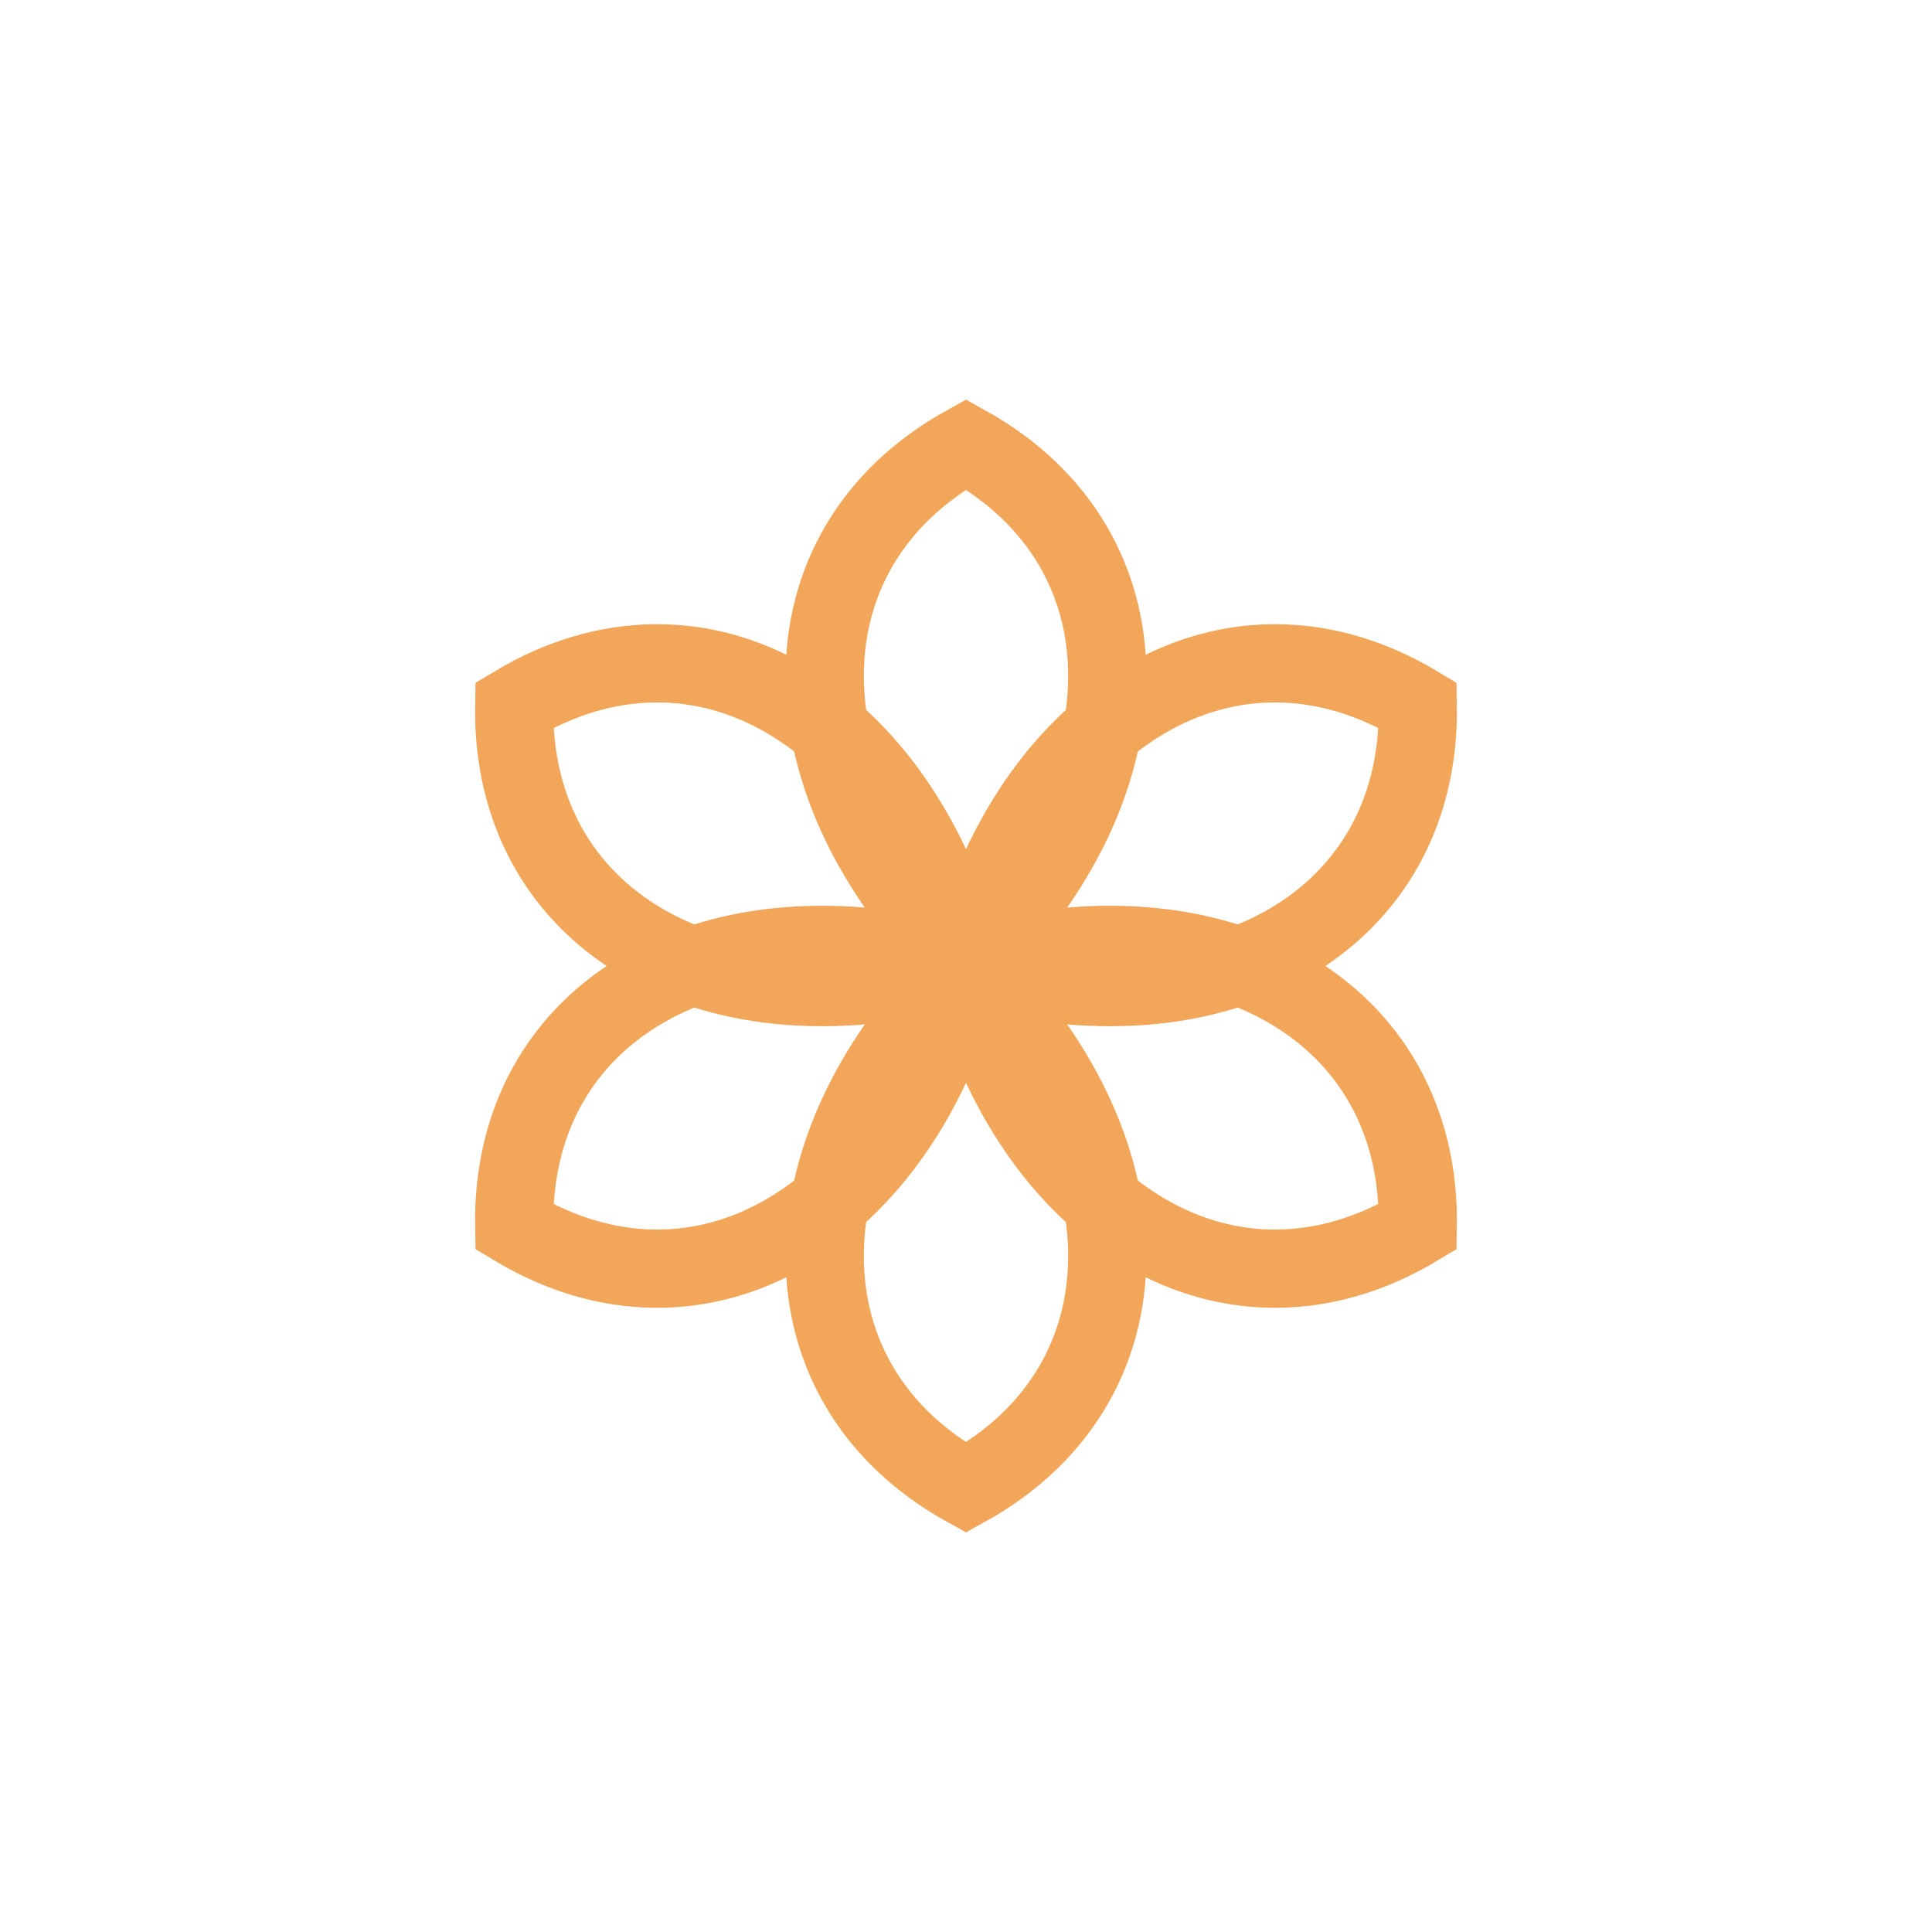
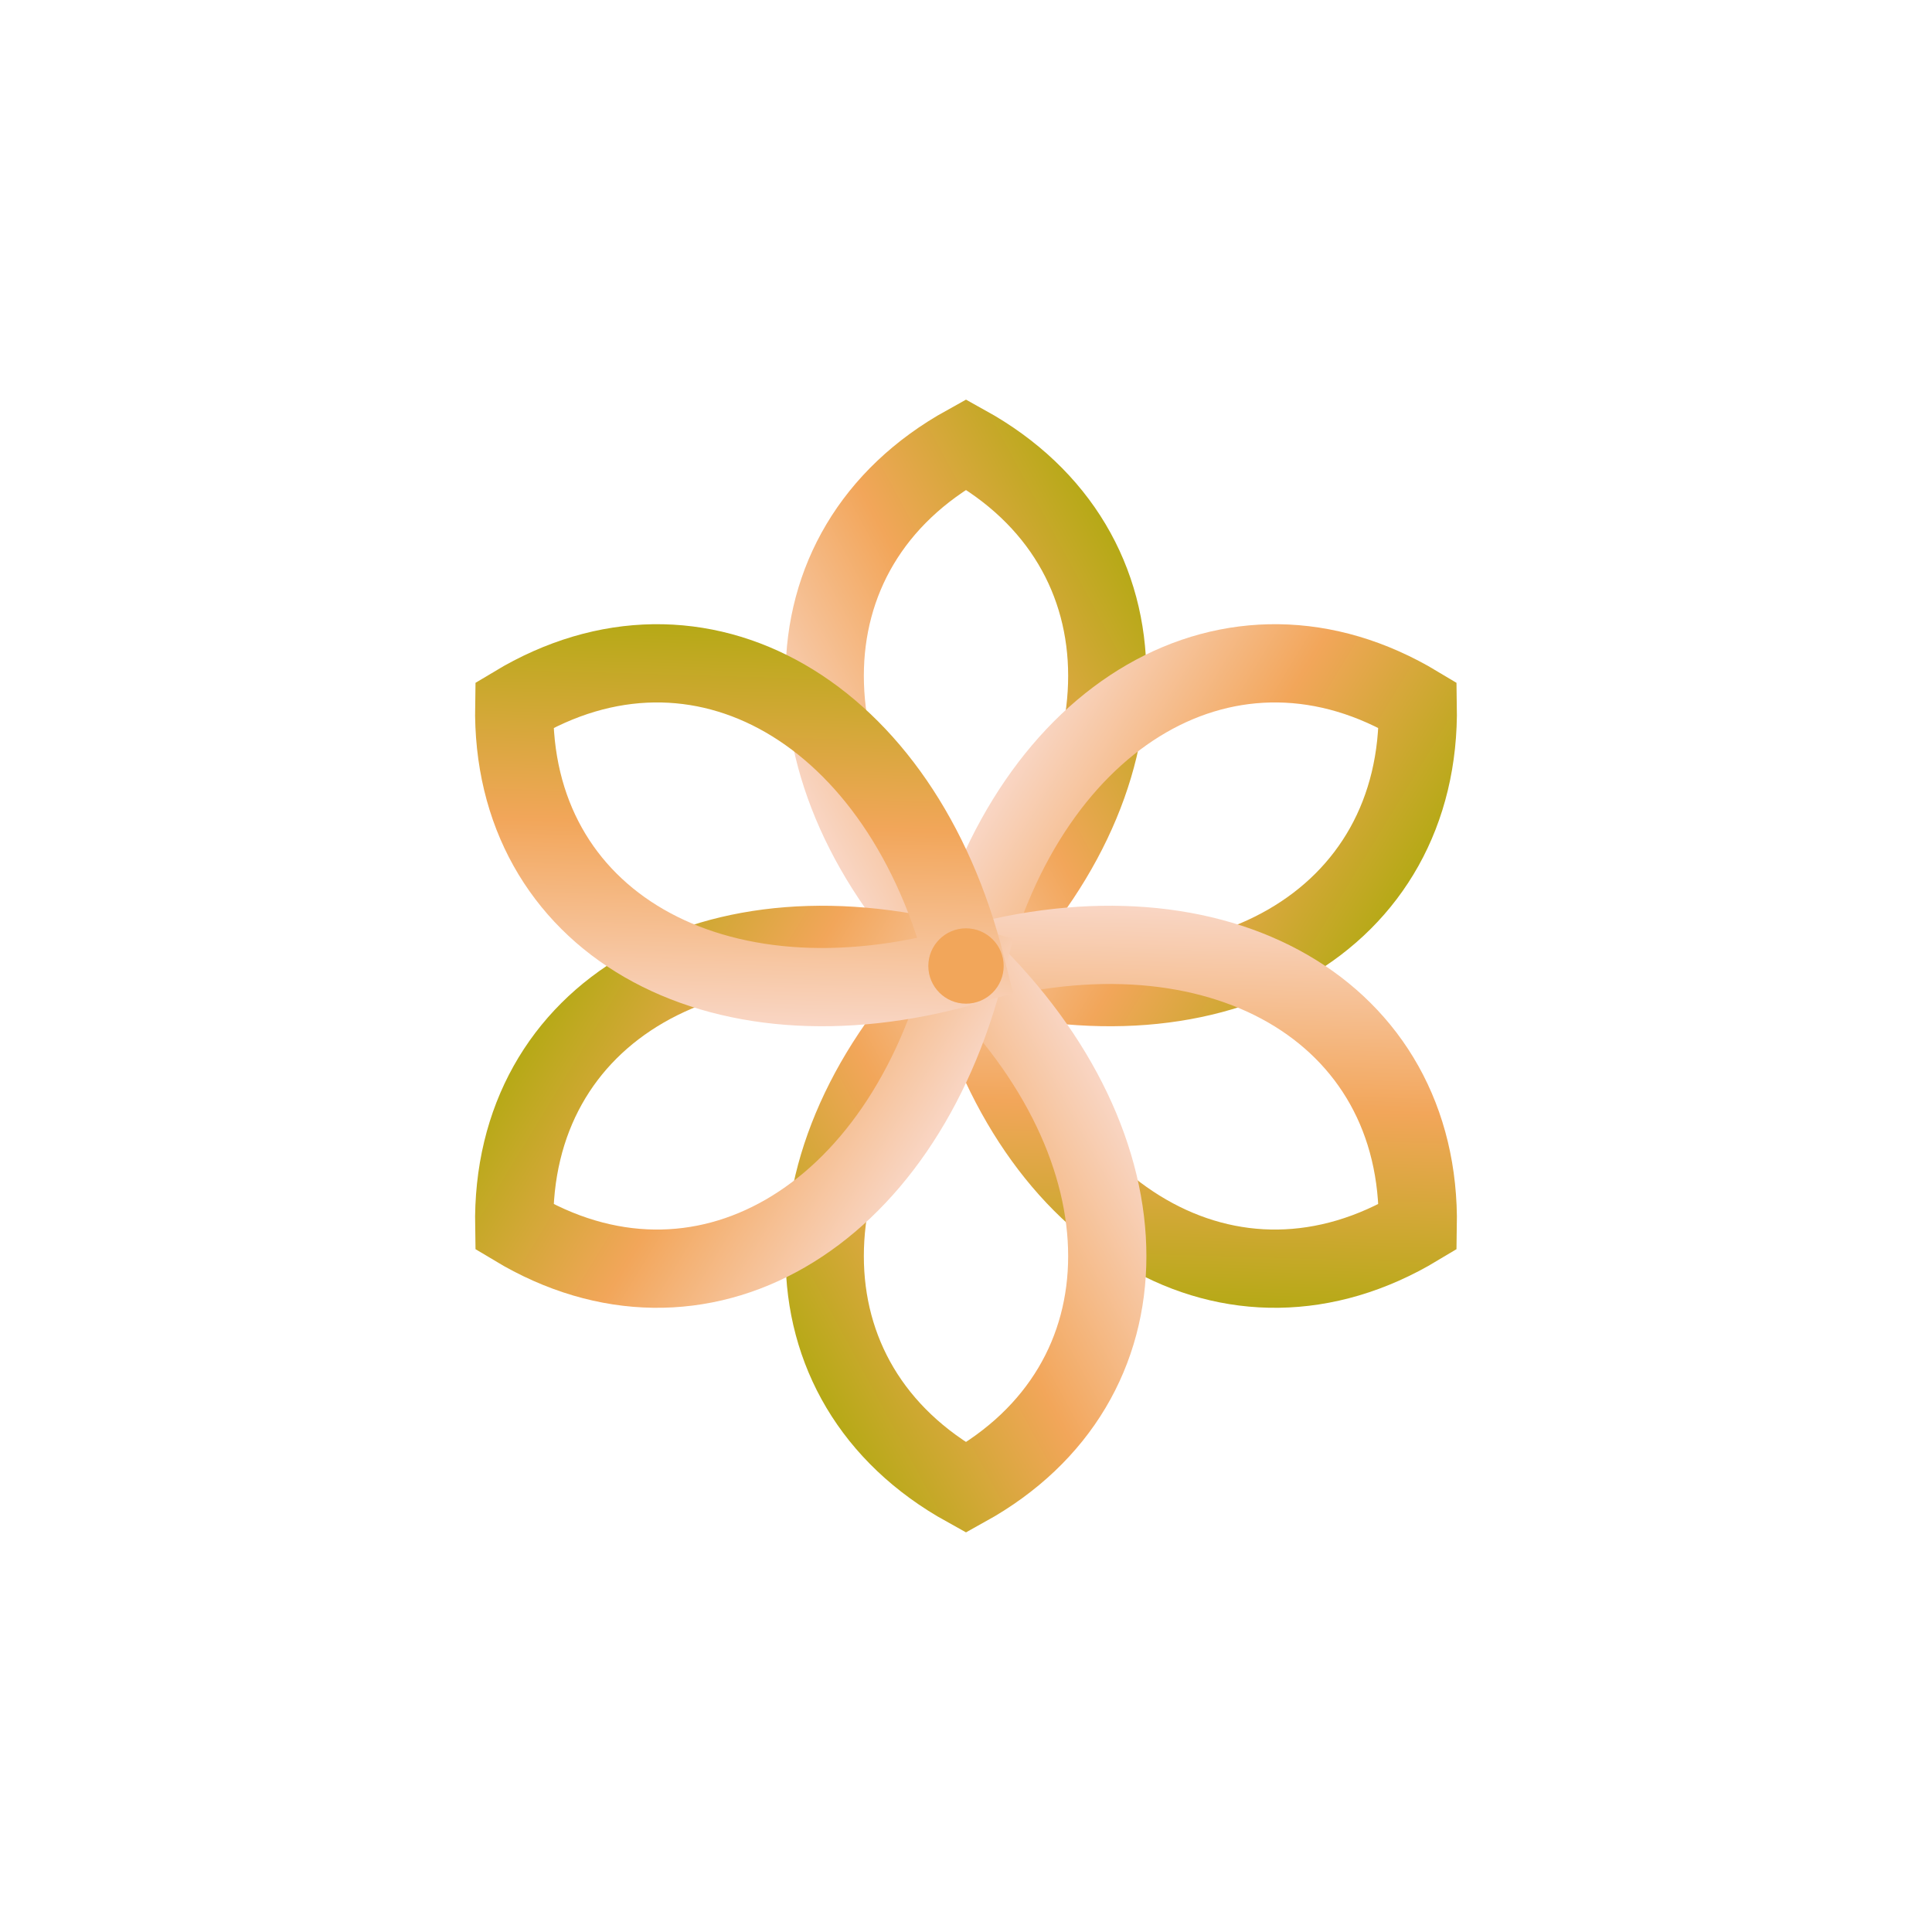
<svg xmlns="http://www.w3.org/2000/svg" viewBox="0 0 200 200" role="img" aria-label="ARKHYA">
+   <defs>
+     <linearGradient id="g" x1="0%" y1="100%" x2="100%" y2="0%">
+       <stop offset="0%" stop-color="#fbe4e4" />
+       <stop offset="52%" stop-color="#f2a65a" />
+       <stop offset="100%" stop-color="#aaaa09" />
+     </linearGradient>
+   </defs>
  <g transform="translate(100 100) scale(3)">
-     <path d="M 0 0 C 6.5 -6.3, 6.5 -14.4, 0 -18 C -6.5 -14.4, -6.5 -6.3, 0 0 Z" fill="none" stroke="#f2a65a" stroke-width="2.7" stroke-linecap="round" transform="rotate(0)" />
-     <path d="M 0 0 C 6.5 -6.3, 6.5 -14.4, 0 -18 C -6.5 -14.4, -6.5 -6.3, 0 0 Z" fill="none" stroke="#f2a65a" stroke-width="2.7" stroke-linecap="round" transform="rotate(60)" />
-     <path d="M 0 0 C 6.5 -6.3, 6.5 -14.4, 0 -18 C -6.5 -14.4, -6.5 -6.3, 0 0 Z" fill="none" stroke="#f2a65a" stroke-width="2.7" stroke-linecap="round" transform="rotate(120)" />
-     <path d="M 0 0 C 6.5 -6.3, 6.5 -14.4, 0 -18 C -6.5 -14.4, -6.5 -6.3, 0 0 Z" fill="none" stroke="#f2a65a" stroke-width="2.7" stroke-linecap="round" transform="rotate(180)" />
-     <path d="M 0 0 C 6.5 -6.3, 6.5 -14.4, 0 -18 C -6.5 -14.4, -6.5 -6.3, 0 0 Z" fill="none" stroke="#f2a65a" stroke-width="2.7" stroke-linecap="round" transform="rotate(240)" />
-     <path d="M 0 0 C 6.5 -6.3, 6.5 -14.4, 0 -18 C -6.5 -14.4, -6.5 -6.3, 0 0 Z" fill="none" stroke="#f2a65a" stroke-width="2.7" stroke-linecap="round" transform="rotate(300)" />
+     <path d="M 0 0 C 6.5 -6.3, 6.5 -14.4, 0 -18 C -6.5 -14.4, -6.5 -6.3, 0 0 Z" fill="none" stroke="url(#g)" stroke-width="2.7" stroke-linecap="round" transform="rotate(0)" />
+     <path d="M 0 0 C 6.5 -6.3, 6.5 -14.4, 0 -18 C -6.5 -14.4, -6.5 -6.3, 0 0 Z" fill="none" stroke="url(#g)" stroke-width="2.7" stroke-linecap="round" transform="rotate(60)" />
+     <path d="M 0 0 C 6.5 -6.3, 6.5 -14.4, 0 -18 C -6.5 -14.4, -6.5 -6.3, 0 0 Z" fill="none" stroke="url(#g)" stroke-width="2.7" stroke-linecap="round" transform="rotate(120)" />
+     <path d="M 0 0 C 6.5 -6.3, 6.5 -14.4, 0 -18 C -6.5 -14.4, -6.5 -6.3, 0 0 Z" fill="none" stroke="url(#g)" stroke-width="2.7" stroke-linecap="round" transform="rotate(180)" />
+     <path d="M 0 0 C 6.5 -6.3, 6.5 -14.4, 0 -18 C -6.5 -14.4, -6.5 -6.3, 0 0 Z" fill="none" stroke="url(#g)" stroke-width="2.7" stroke-linecap="round" transform="rotate(240)" />
+     <path d="M 0 0 C 6.5 -6.3, 6.5 -14.4, 0 -18 C -6.5 -14.4, -6.5 -6.3, 0 0 Z" fill="none" stroke="url(#g)" stroke-width="2.7" stroke-linecap="round" transform="rotate(300)" />
    <circle r="1.3" fill="#f2a65a" />
  </g>
</svg>
